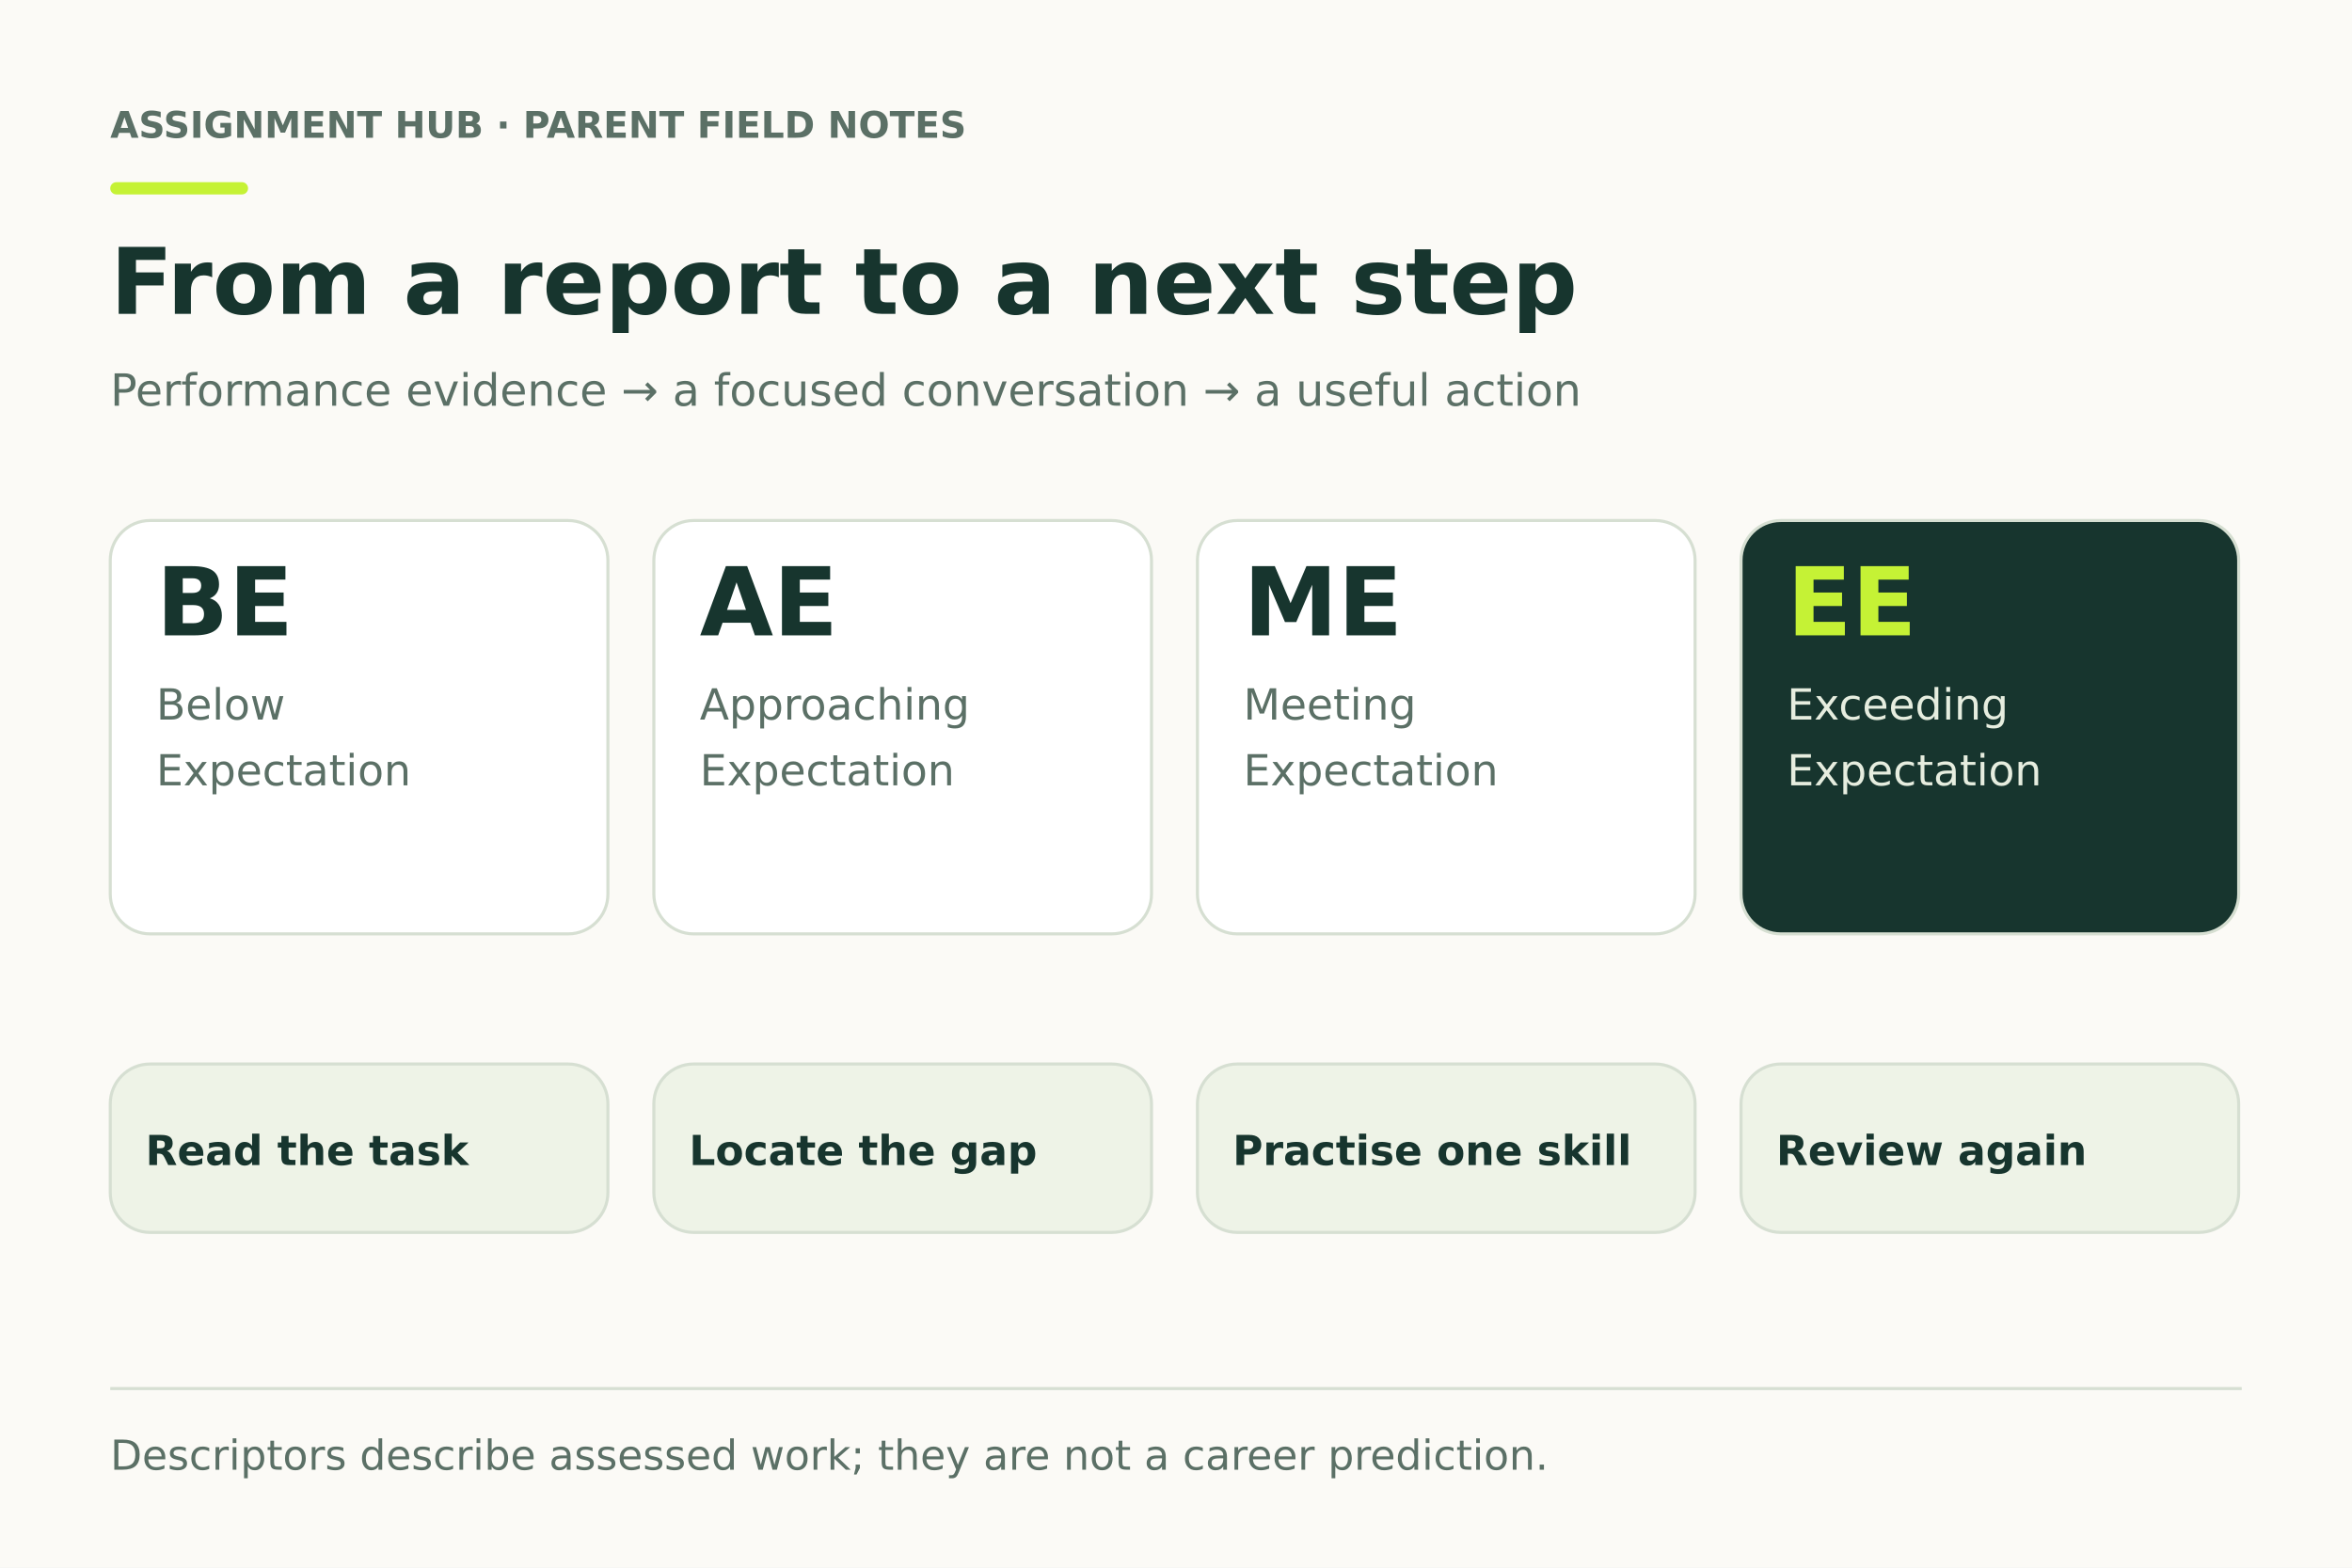
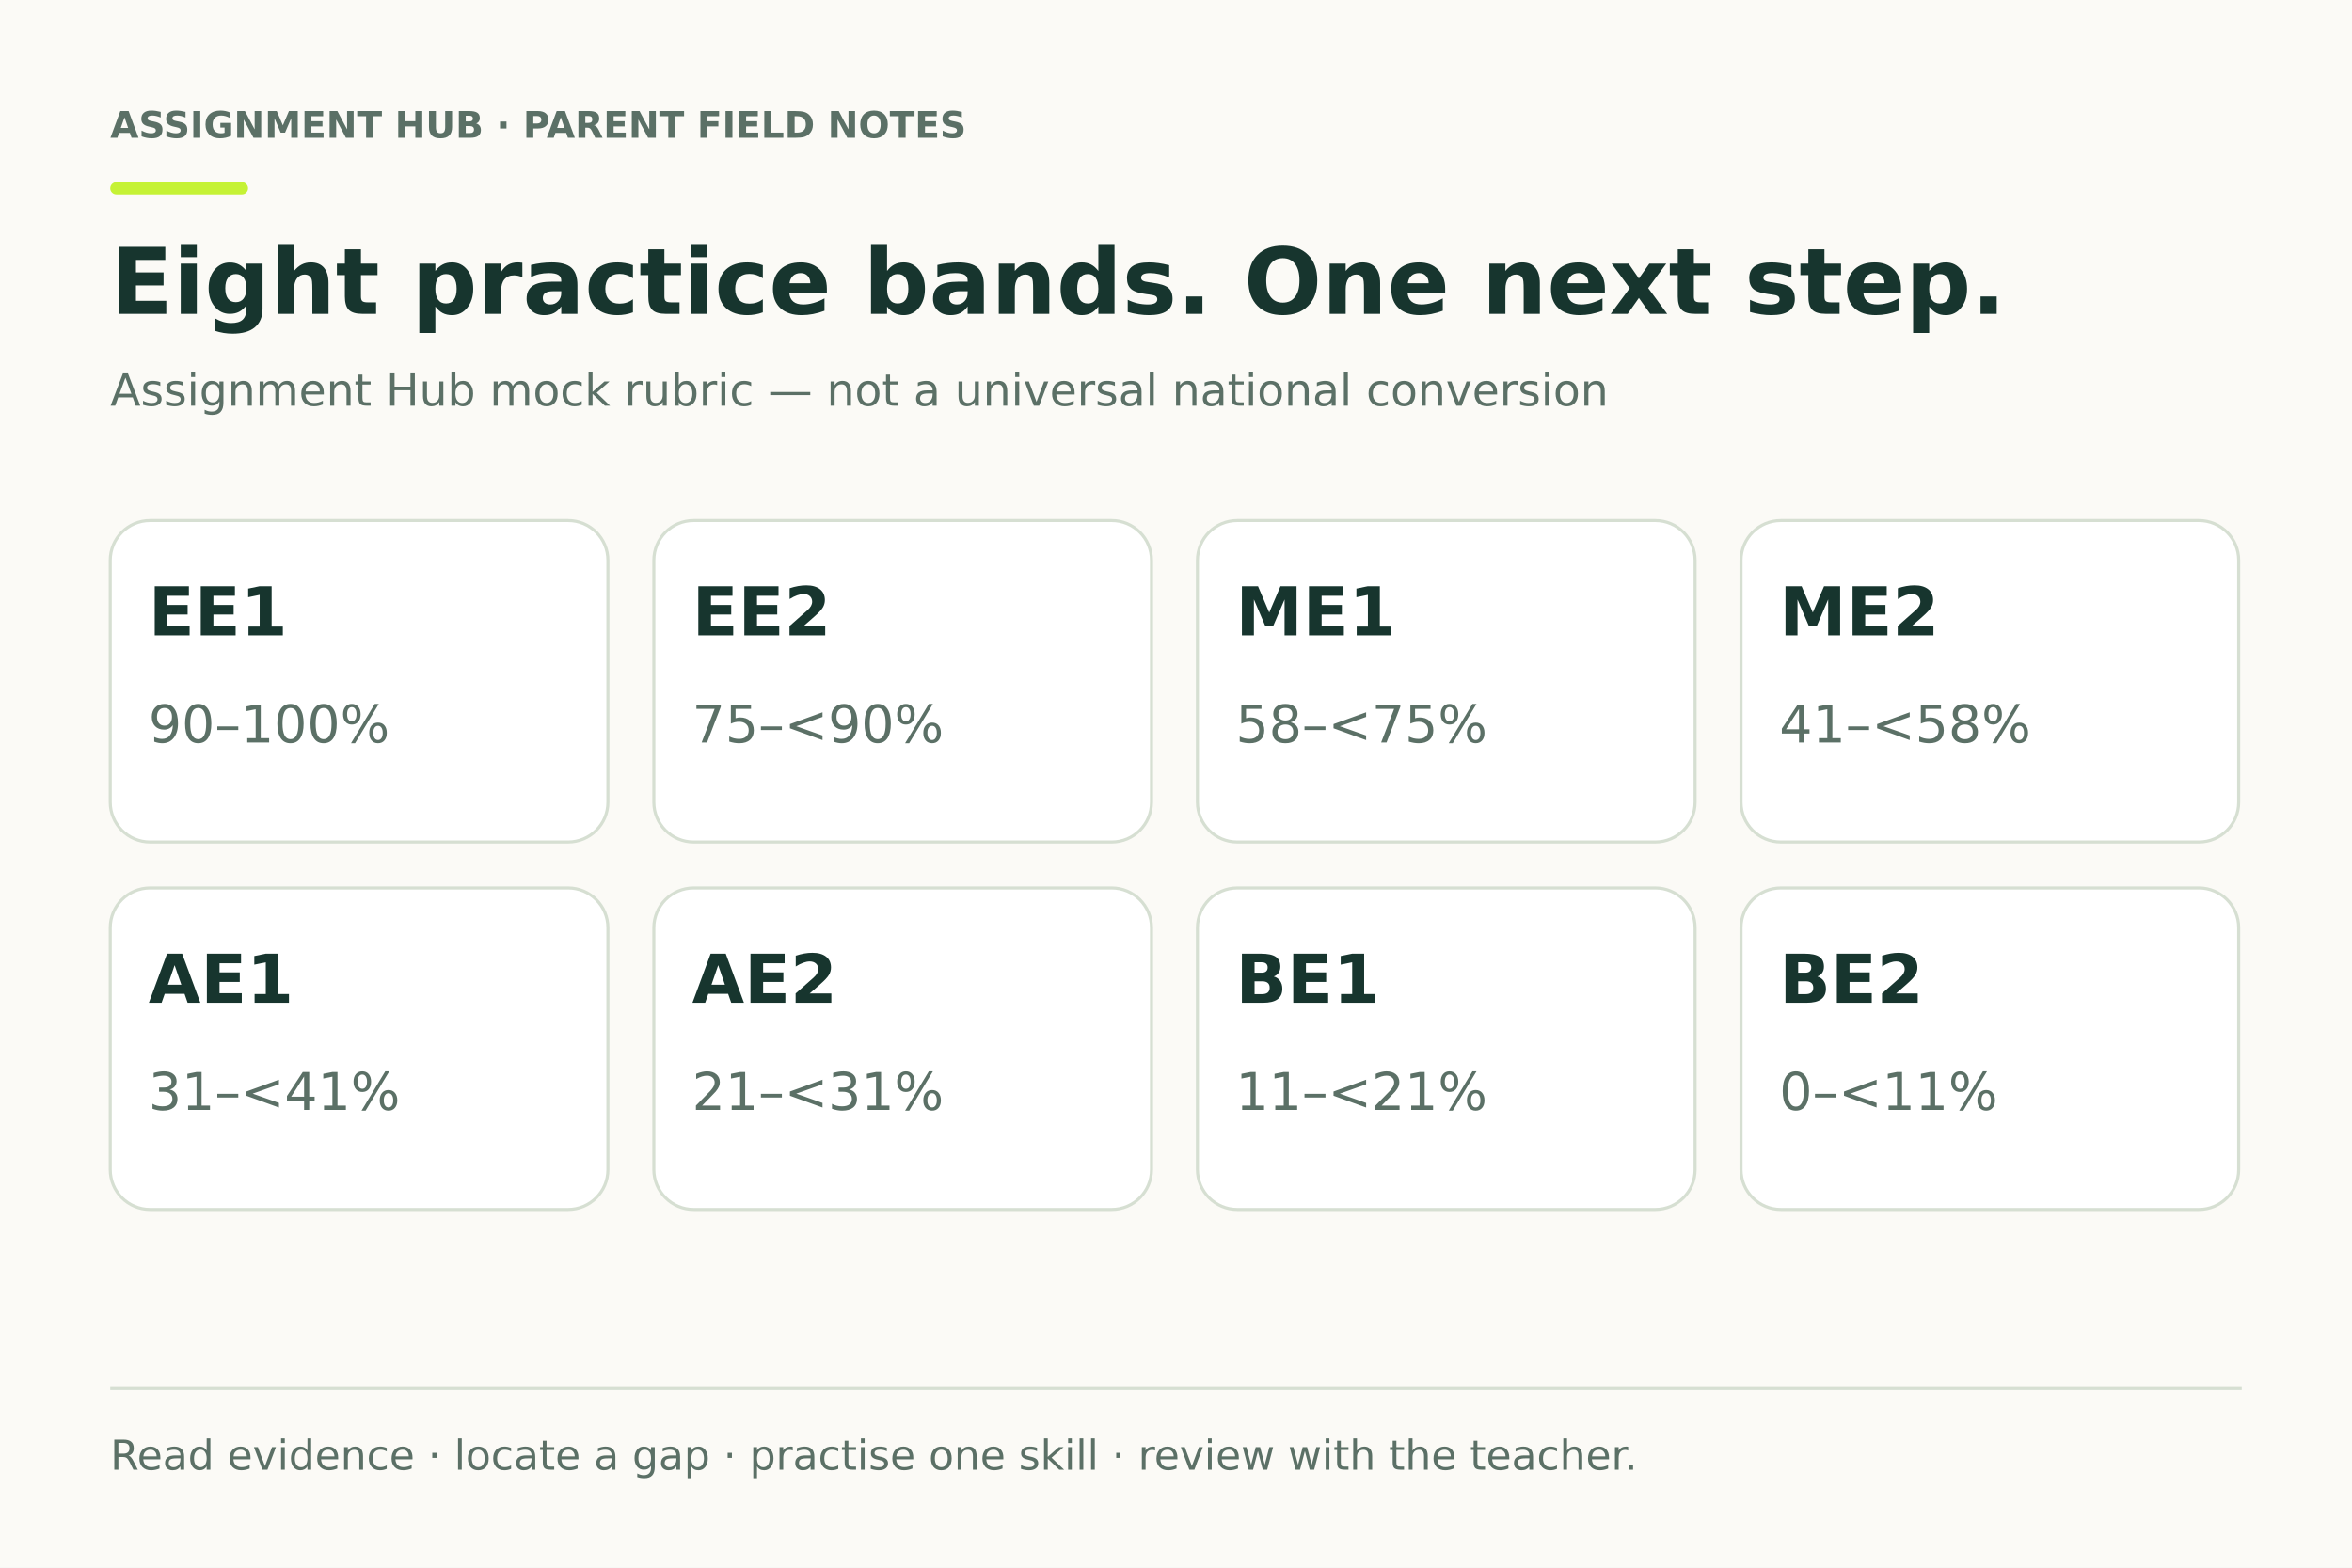
<svg xmlns="http://www.w3.org/2000/svg" width="1536" height="1024" viewBox="0 0 1536 1024" role="img" aria-labelledby="title desc">
  <defs>
    <marker id="arrow" markerWidth="10" markerHeight="10" refX="8" refY="5" orient="auto">
      <path d="M0 0 L10 5 L0 10Z" fill="#17352e" />
    </marker>
  </defs>
  <rect width="1536" height="1024" fill="#fbfaf6" />
  <g font-family="DejaVu Sans,Arial,sans-serif">
    <text x="72" y="90" font-size="24" fill="#5b7066" font-weight="700">ASSIGNMENT HUB · PARENT FIELD NOTES</text>
    <rect x="72" y="119" width="90" height="8" rx="4" fill="#c5f235" />
-     <text x="72" y="205" font-size="60" fill="#17352e" font-weight="700">From a report to a next step</text>
-     <text x="72" y="265" font-size="29" fill="#5b7066" font-weight="500">Performance evidence → a focused conversation → a useful action</text>
-     <rect x="72" y="340" width="325" height="270" rx="26" fill="#fff" stroke="#d6dfd2" stroke-width="2" />
-     <text x="102" y="415" font-size="62" fill="#17352e" font-weight="700">BE</text>
-     <text x="102" y="470" font-size="28" fill="#5b7066" font-weight="500">Below</text>
-     <text x="102" y="513" font-size="28" fill="#5b7066" font-weight="500">Expectation</text>
-     <rect x="427" y="340" width="325" height="270" rx="26" fill="#fff" stroke="#d6dfd2" stroke-width="2" />
-     <text x="457" y="415" font-size="62" fill="#17352e" font-weight="700">AE</text>
-     <text x="457" y="470" font-size="28" fill="#5b7066" font-weight="500">Approaching</text>
-     <text x="457" y="513" font-size="28" fill="#5b7066" font-weight="500">Expectation</text>
-     <rect x="782" y="340" width="325" height="270" rx="26" fill="#fff" stroke="#d6dfd2" stroke-width="2" />
-     <text x="812" y="415" font-size="62" fill="#17352e" font-weight="700">ME</text>
-     <text x="812" y="470" font-size="28" fill="#5b7066" font-weight="500">Meeting</text>
-     <text x="812" y="513" font-size="28" fill="#5b7066" font-weight="500">Expectation</text>
-     <rect x="1137" y="340" width="325" height="270" rx="26" fill="#17352e" stroke="#d6dfd2" stroke-width="2" />
-     <text x="1167" y="415" font-size="62" fill="#c5f235" font-weight="700">EE</text>
-     <text x="1167" y="470" font-size="28" fill="#e6eddf" font-weight="500">Exceeding</text>
-     <text x="1167" y="513" font-size="28" fill="#e6eddf" font-weight="500">Expectation</text>
-     <rect x="72" y="695" width="325" height="110" rx="26" fill="#eef3e7" stroke="#d6dfd2" stroke-width="2" />
-     <text x="95" y="761" font-size="27" fill="#17352e" font-weight="700">Read the task</text>
-     <rect x="427" y="695" width="325" height="110" rx="26" fill="#eef3e7" stroke="#d6dfd2" stroke-width="2" />
-     <text x="450" y="761" font-size="27" fill="#17352e" font-weight="700">Locate the gap</text>
-     <rect x="782" y="695" width="325" height="110" rx="26" fill="#eef3e7" stroke="#d6dfd2" stroke-width="2" />
-     <text x="805" y="761" font-size="27" fill="#17352e" font-weight="700">Practise one skill</text>
-     <rect x="1137" y="695" width="325" height="110" rx="26" fill="#eef3e7" stroke="#d6dfd2" stroke-width="2" />
-     <text x="1160" y="761" font-size="27" fill="#17352e" font-weight="700">Review again</text>
+     <text x="72" y="205" font-size="60" fill="#17352e" font-weight="700">Eight practice bands. One next step.</text>
+     <text x="72" y="265" font-size="29" fill="#5b7066" font-weight="500">Assignment Hub mock rubric — not a universal national conversion</text>
+     <rect x="72" y="340" width="325" height="210" rx="26" fill="#fff" stroke="#d6dfd2" stroke-width="2" />
+     <text x="97" y="415" font-size="44" fill="#17352e" font-weight="700">EE1</text>
+     <text x="97" y="485" font-size="34" fill="#5b7066" font-weight="500">90–100%</text>
+     <rect x="427" y="340" width="325" height="210" rx="26" fill="#fff" stroke="#d6dfd2" stroke-width="2" />
+     <text x="452" y="415" font-size="44" fill="#17352e" font-weight="700">EE2</text>
+     <text x="452" y="485" font-size="34" fill="#5b7066" font-weight="500">75–&lt;90%</text>
+     <rect x="782" y="340" width="325" height="210" rx="26" fill="#fff" stroke="#d6dfd2" stroke-width="2" />
+     <text x="807" y="415" font-size="44" fill="#17352e" font-weight="700">ME1</text>
+     <text x="807" y="485" font-size="34" fill="#5b7066" font-weight="500">58–&lt;75%</text>
+     <rect x="1137" y="340" width="325" height="210" rx="26" fill="#fff" stroke="#d6dfd2" stroke-width="2" />
+     <text x="1162" y="415" font-size="44" fill="#17352e" font-weight="700">ME2</text>
+     <text x="1162" y="485" font-size="34" fill="#5b7066" font-weight="500">41–&lt;58%</text>
+     <rect x="72" y="580" width="325" height="210" rx="26" fill="#fff" stroke="#d6dfd2" stroke-width="2" />
+     <text x="97" y="655" font-size="44" fill="#17352e" font-weight="700">AE1</text>
+     <text x="97" y="725" font-size="34" fill="#5b7066" font-weight="500">31–&lt;41%</text>
+     <rect x="427" y="580" width="325" height="210" rx="26" fill="#fff" stroke="#d6dfd2" stroke-width="2" />
+     <text x="452" y="655" font-size="44" fill="#17352e" font-weight="700">AE2</text>
+     <text x="452" y="725" font-size="34" fill="#5b7066" font-weight="500">21–&lt;31%</text>
+     <rect x="782" y="580" width="325" height="210" rx="26" fill="#fff" stroke="#d6dfd2" stroke-width="2" />
+     <text x="807" y="655" font-size="44" fill="#17352e" font-weight="700">BE1</text>
+     <text x="807" y="725" font-size="34" fill="#5b7066" font-weight="500">11–&lt;21%</text>
+     <rect x="1137" y="580" width="325" height="210" rx="26" fill="#fff" stroke="#d6dfd2" stroke-width="2" />
+     <text x="1162" y="655" font-size="44" fill="#17352e" font-weight="700">BE2</text>
+     <text x="1162" y="725" font-size="34" fill="#5b7066" font-weight="500">0–&lt;11%</text>
    <path d="M72 907H1464" stroke="#d6dfd2" stroke-width="2" />
-     <text x="72" y="960" font-size="27" fill="#5b7066" font-weight="500">Descriptors describe assessed work; they are not a career prediction.</text>
+     <text x="72" y="960" font-size="27" fill="#5b7066" font-weight="500">Read evidence · locate a gap · practise one skill · review with the teacher.</text>
  </g>
</svg>
